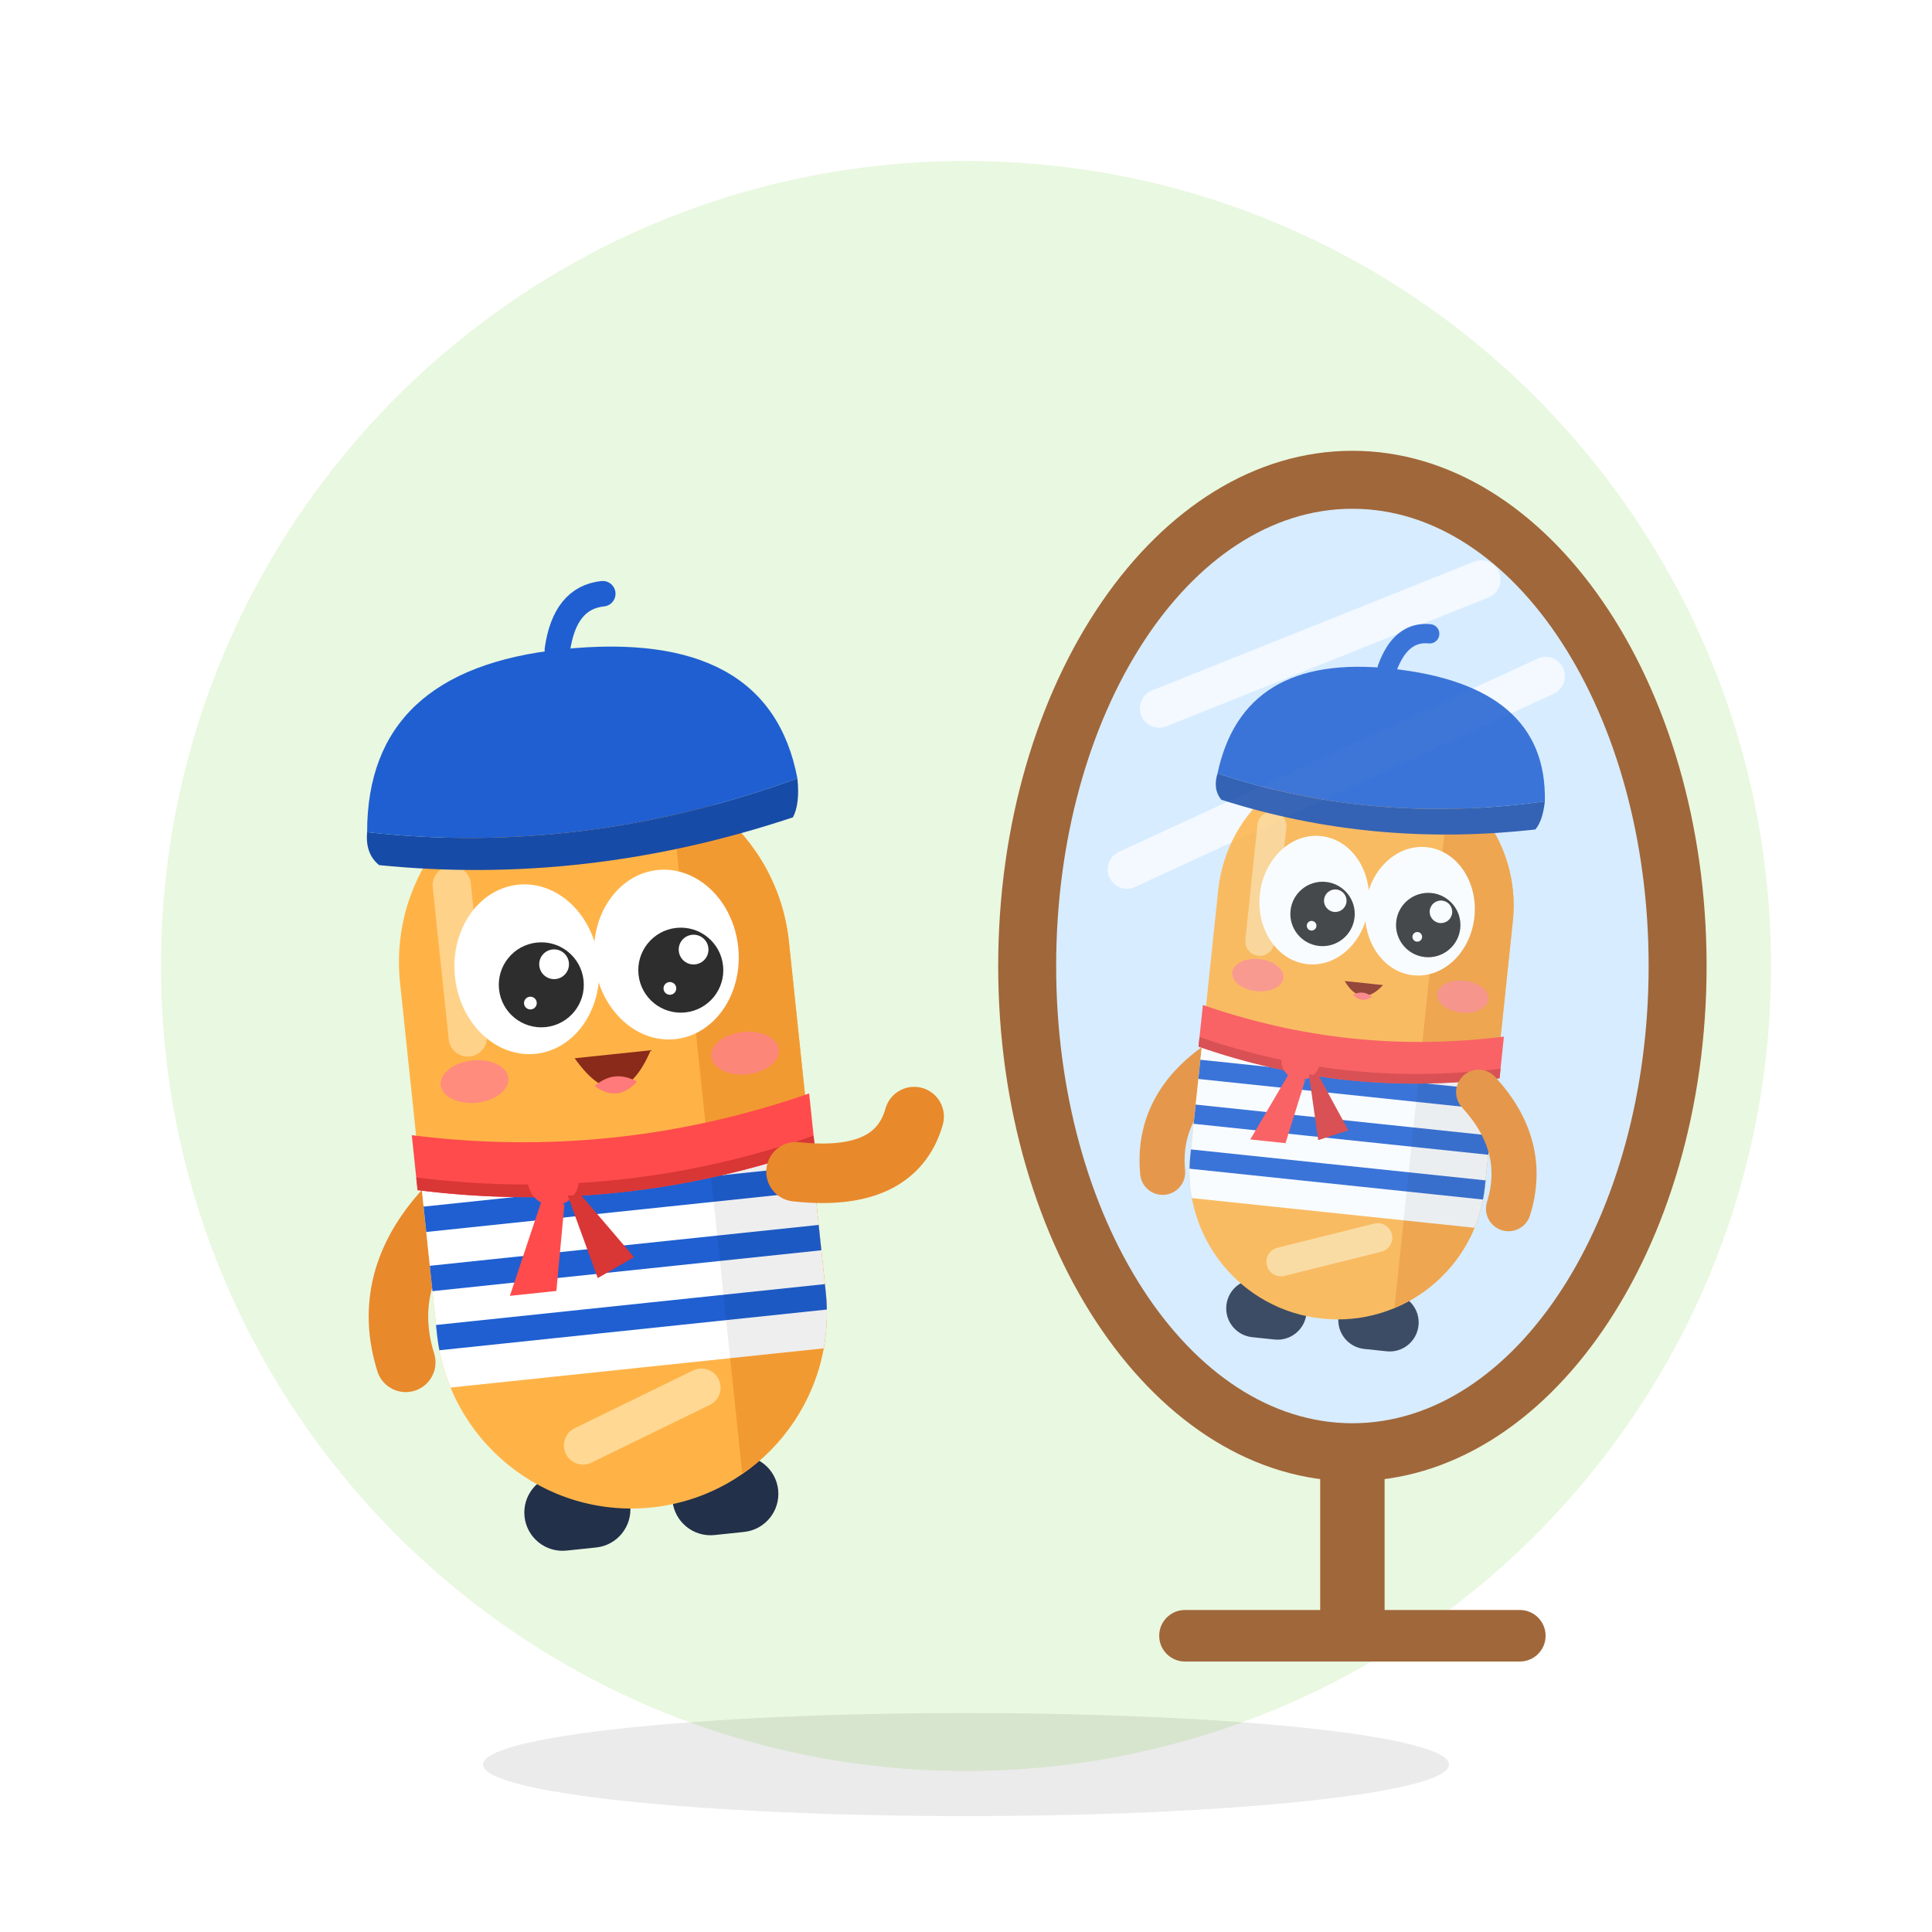
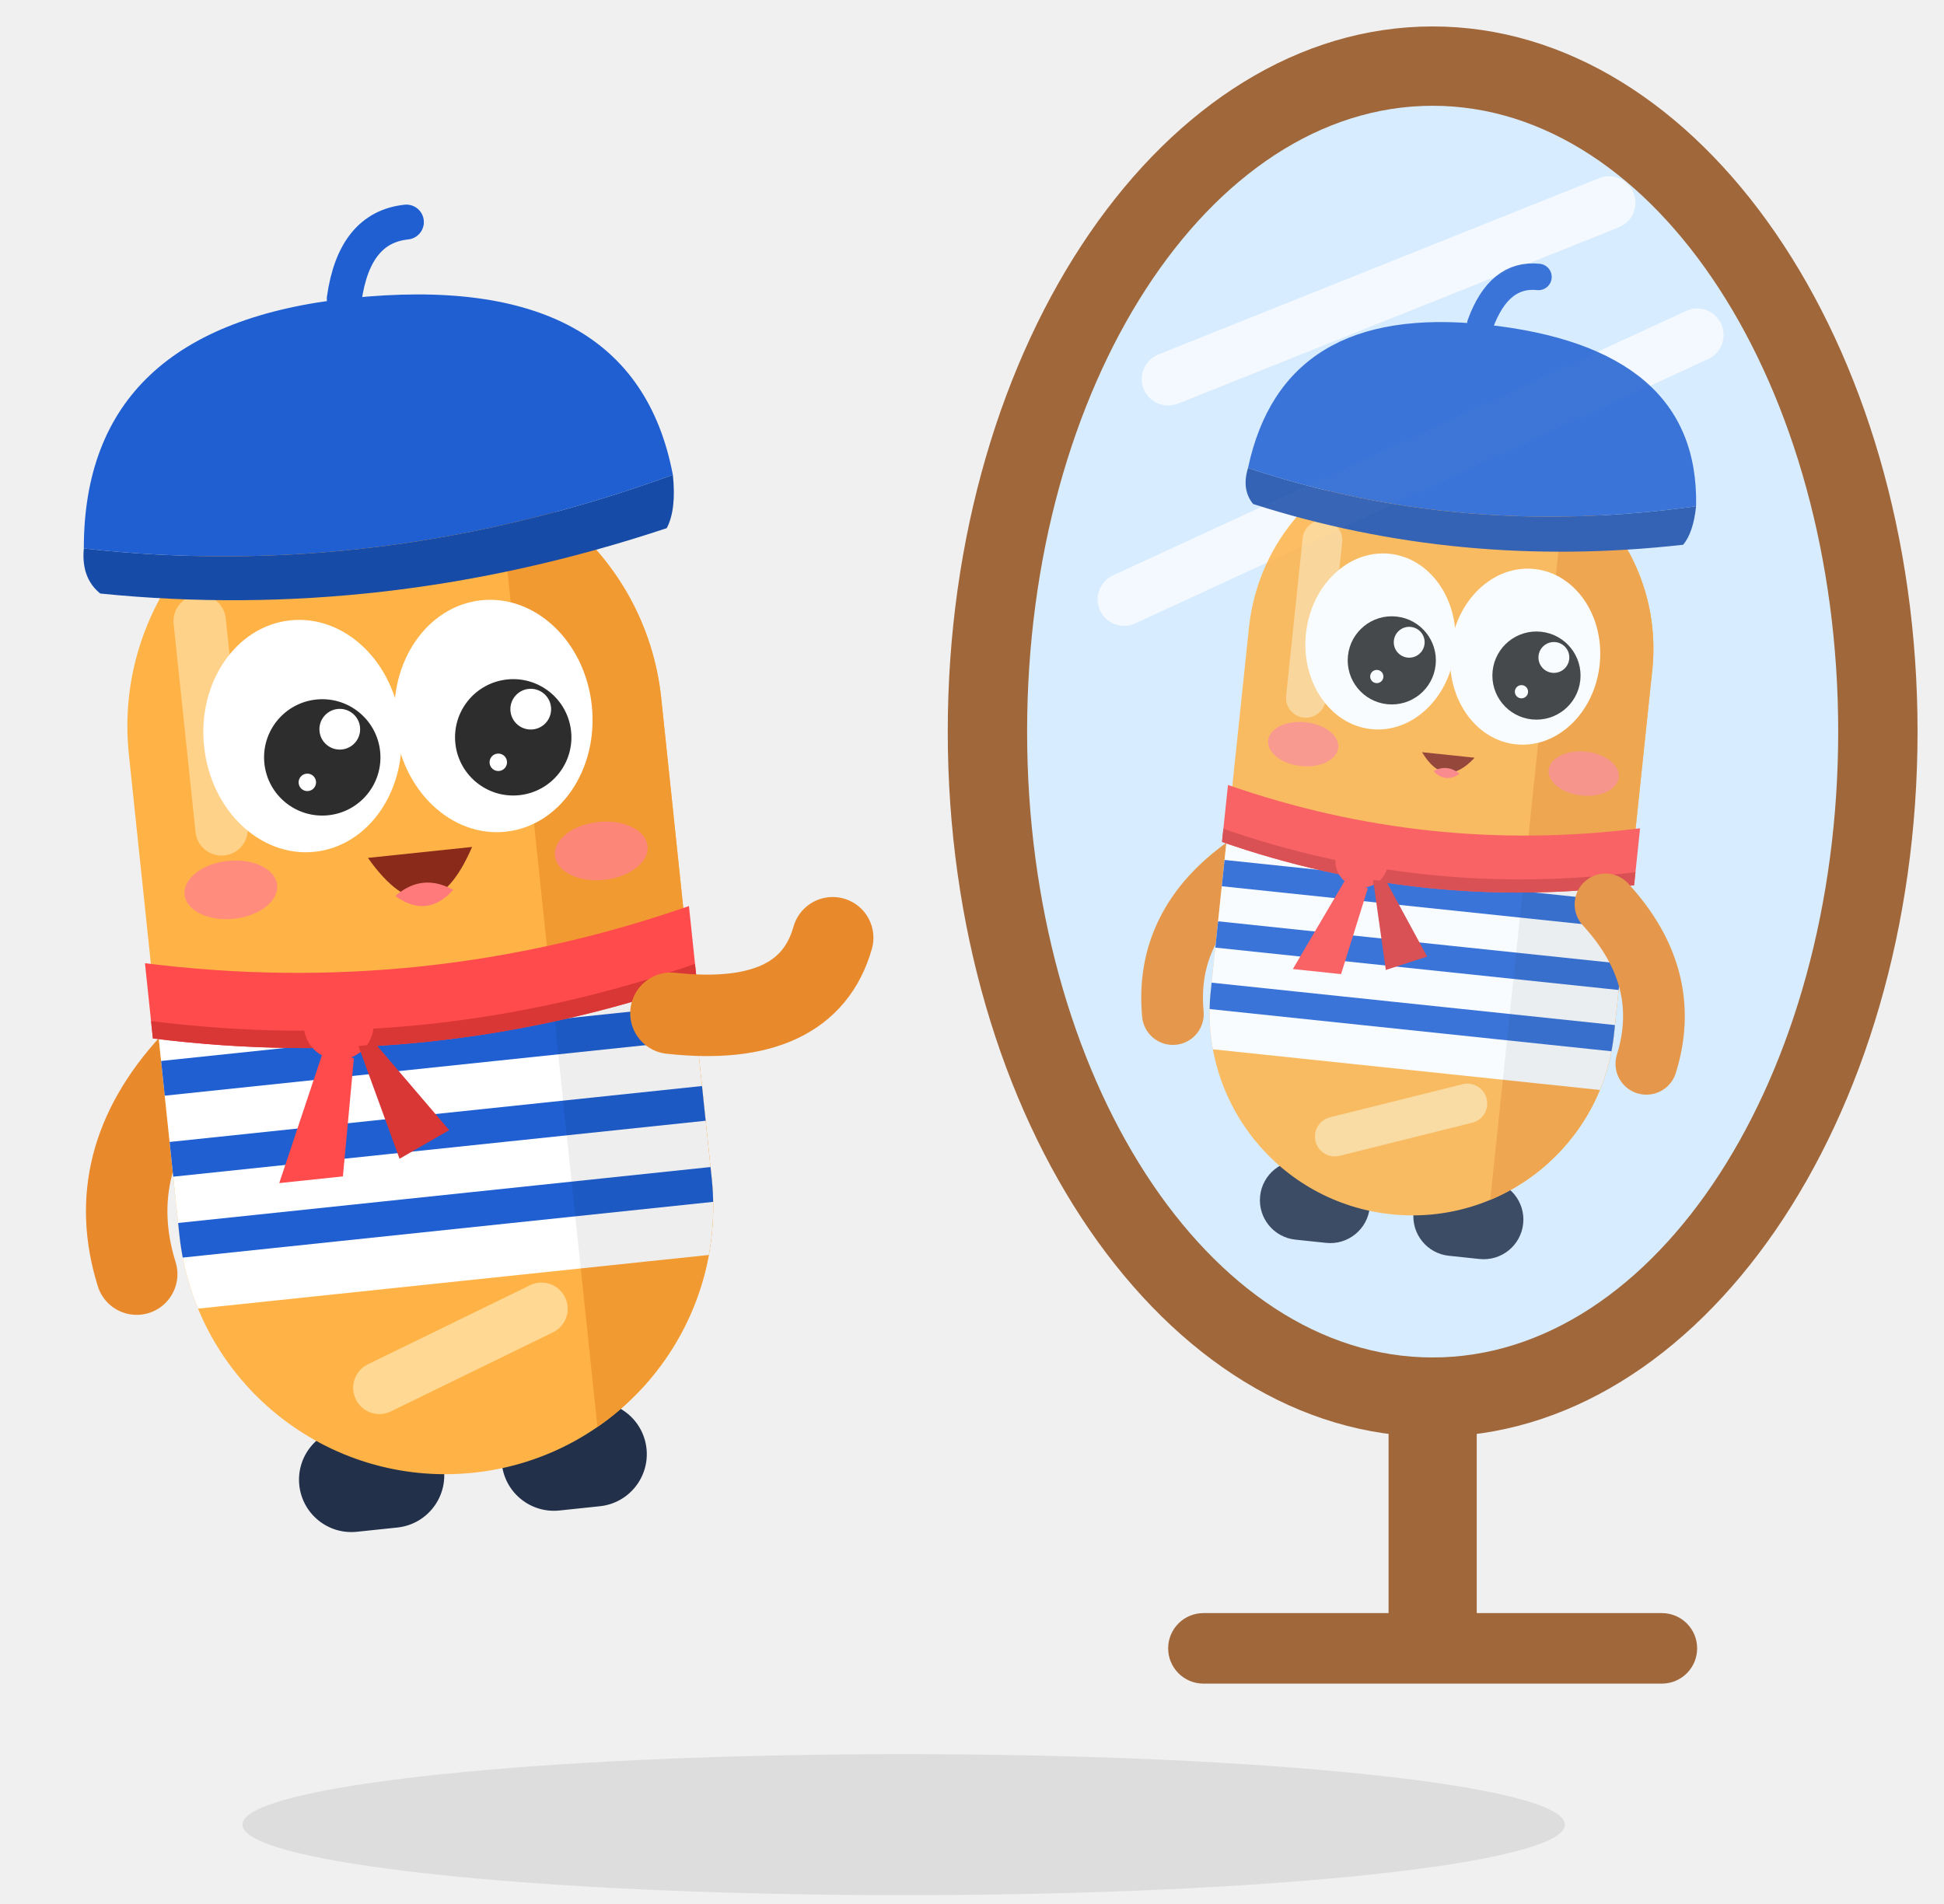
- <svg xmlns="http://www.w3.org/2000/svg" viewBox="0 0 600 600" width="600" height="600">
-   <rect width="600" height="600" fill="#ffffff" />
-   <circle cx="300" cy="300" r="250" fill="#e9f8e0" />
+ <svg xmlns="http://www.w3.org/2000/svg" viewBox="95 134 441 432" width="441" height="432">
  <ellipse cx="300" cy="548" rx="150" ry="16" fill="#000" opacity=".08" />
  <g transform="translate(420 300)">
    <ellipse rx="110" ry="160" fill="#a0673a" />
    <ellipse rx="92" ry="142" fill="#d7ecff" />
    <path d="M-60 -80 L40 -120 M-70 -30 L60 -90" stroke="#fff" stroke-width="12" stroke-linecap="round" opacity=".7" />
    <g transform="scale(0.5) translate(0 40)" opacity=".85">
      <g transform="translate(0 0) scale(1) rotate(6)">
        <defs>
          <clipPath id="b11">
            <rect x="-92" y="-170" width="184" height="350" rx="92" />
          </clipPath>
        </defs>
        <rect x="-60" y="160" width="50" height="36" rx="18" fill="#22304a" />
        <rect x="10" y="160" width="50" height="36" rx="18" fill="#22304a" />
        <path d="M-82 30 Q-116 60 -108 100" fill="none" stroke="#e8892c" stroke-width="28" stroke-linecap="round" />
        <g clip-path="url(#b11)">
          <rect x="-92" y="-170" width="184" height="350" fill="#ffb347" />
          <rect x="44" y="-170" width="60" height="350" fill="#f29a32" />
          <rect x="-72" y="-130" width="18" height="90" rx="9" fill="#ffd28a" />
          <rect x="-92" y="10" width="184" height="104" fill="#ffffff" />
          <rect x="-92" y="28" width="184" height="12" fill="#1f5fd1" />
          <rect x="-92" y="56" width="184" height="12" fill="#1f5fd1" />
          <rect x="-92" y="84" width="184" height="12" fill="#1f5fd1" />
          <rect x="44" y="10" width="60" height="104" fill="#000" opacity=".07" />
          <rect x="-40" y="128" width="80" height="18" rx="9" fill="#ffd994" transform="rotate(-20 0 137)" />
        </g>
        <ellipse cx="-32" cy="-78" rx="34" ry="40" fill="#ffffff" />
        <ellipse cx="34" cy="-78" rx="34" ry="40" fill="#ffffff" />
        <circle cx="-26" cy="-70" r="20" fill="#2d2d2d" />
        <circle cx="40" cy="-70" r="20" fill="#2d2d2d" />
        <circle cx="-19" cy="-79" r="7" fill="#ffffff" />
        <circle cx="47" cy="-79" r="7" fill="#ffffff" />
        <circle cx="-32" cy="-62" r="3" fill="#ffffff" />
        <circle cx="34" cy="-62" r="3" fill="#ffffff" />
        <ellipse cx="-62" cy="-28" rx="16" ry="10" fill="#ff7f8f" opacity=".75" />
        <ellipse cx="66" cy="-28" rx="16" ry="10" fill="#ff7f8f" opacity=".75" />
        <path d="M-8 -30 Q4 -14 16 -30 Z" fill="#8a2a1a" />
        <path d="M-2 -22 Q4 -17 10 -22 Q4 -26 -2 -22 Z" fill="#ff7a7a" />
        <path d="M-94 -6 Q0 16 94 -6 V20 Q0 42 -94 20 Z" fill="#ff4b4b" />
        <path d="M-94 14 Q0 36 94 14 V20 Q0 42 -94 20 Z" fill="#d93636" />
        <circle cx="-30" cy="22" r="12" fill="#ff4b4b" />
        <path d="M-36 30 L-56 74 L-34 74 L-26 34 Z" fill="#ff4b4b" />
        <path d="M-24 30 L-14 70 L4 62 L-18 30 Z" fill="#d93636" />
        <path d="M-100 -150 Q-92 -226 0 -226 Q98 -226 104 -154 Q0 -128 -100 -150 Z" fill="#1f5fd1" />
        <path d="M-100 -150 Q0 -128 104 -154 Q104 -142 100 -136 Q0 -114 -96 -134 Q-102 -140 -100 -150 Z" fill="#174ba8" />
        <path d="M-2 -226 Q4 -250 22 -250" fill="none" stroke="#1f5fd1" stroke-width="12" stroke-linecap="round" />
        <path d="M82 30 Q116 60 108 100" fill="none" stroke="#e8892c" stroke-width="28" stroke-linecap="round" />
      </g>
    </g>
    <rect x="-10" y="150" width="20" height="60" fill="#a0673a" />
    <rect x="-60" y="200" width="120" height="16" rx="8" fill="#a0673a" />
  </g>
  <g transform="translate(190 350) scale(0.66) rotate(-6)">
    <defs>
      <clipPath id="b12">
        <rect x="-92" y="-170" width="184" height="350" rx="92" />
      </clipPath>
    </defs>
    <rect x="-60" y="160" width="50" height="36" rx="18" fill="#22304a" />
    <rect x="10" y="160" width="50" height="36" rx="18" fill="#22304a" />
    <path d="M-82 30 Q-116 60 -108 100" fill="none" stroke="#e8892c" stroke-width="28" stroke-linecap="round" />
    <g clip-path="url(#b12)">
      <rect x="-92" y="-170" width="184" height="350" fill="#ffb347" />
      <rect x="44" y="-170" width="60" height="350" fill="#f29a32" />
      <rect x="-72" y="-130" width="18" height="90" rx="9" fill="#ffd28a" />
      <rect x="-92" y="10" width="184" height="104" fill="#ffffff" />
      <rect x="-92" y="28" width="184" height="12" fill="#1f5fd1" />
      <rect x="-92" y="56" width="184" height="12" fill="#1f5fd1" />
      <rect x="-92" y="84" width="184" height="12" fill="#1f5fd1" />
      <rect x="44" y="10" width="60" height="104" fill="#000" opacity=".07" />
      <rect x="-40" y="128" width="80" height="18" rx="9" fill="#ffd994" transform="rotate(-20 0 137)" />
    </g>
    <ellipse cx="-32" cy="-78" rx="34" ry="40" fill="#ffffff" />
    <ellipse cx="34" cy="-78" rx="34" ry="40" fill="#ffffff" />
    <circle cx="-26" cy="-70" r="20" fill="#2d2d2d" />
    <circle cx="40" cy="-70" r="20" fill="#2d2d2d" />
    <circle cx="-19" cy="-79" r="7" fill="#ffffff" />
    <circle cx="47" cy="-79" r="7" fill="#ffffff" />
    <circle cx="-32" cy="-62" r="3" fill="#ffffff" />
    <circle cx="34" cy="-62" r="3" fill="#ffffff" />
    <ellipse cx="-62" cy="-28" rx="16" ry="10" fill="#ff7f8f" opacity=".75" />
    <ellipse cx="66" cy="-28" rx="16" ry="10" fill="#ff7f8f" opacity=".75" />
    <path d="M-14 -34 Q4 -2 22 -34 Z" fill="#8a2a1a" />
    <path d="M-6 -20 Q4 -11 14 -20 Q4 -27 -6 -20 Z" fill="#ff7a7a" />
    <path d="M-94 -6 Q0 16 94 -6 V20 Q0 42 -94 20 Z" fill="#ff4b4b" />
    <path d="M-94 14 Q0 36 94 14 V20 Q0 42 -94 20 Z" fill="#d93636" />
    <circle cx="-30" cy="22" r="12" fill="#ff4b4b" />
    <path d="M-36 30 L-56 74 L-34 74 L-26 34 Z" fill="#ff4b4b" />
    <path d="M-24 30 L-14 70 L4 62 L-18 30 Z" fill="#d93636" />
    <path d="M-100 -150 Q-92 -226 0 -226 Q98 -226 104 -154 Q0 -128 -100 -150 Z" fill="#1f5fd1" />
    <path d="M-100 -150 Q0 -128 104 -154 Q104 -142 100 -136 Q0 -114 -96 -134 Q-102 -140 -100 -150 Z" fill="#174ba8" />
    <path d="M-2 -226 Q4 -250 22 -250" fill="none" stroke="#1f5fd1" stroke-width="12" stroke-linecap="round" />
    <path d="M84 30 Q130 40 142 10" fill="none" stroke="#e8892c" stroke-width="28" stroke-linecap="round" />
  </g>
</svg>
